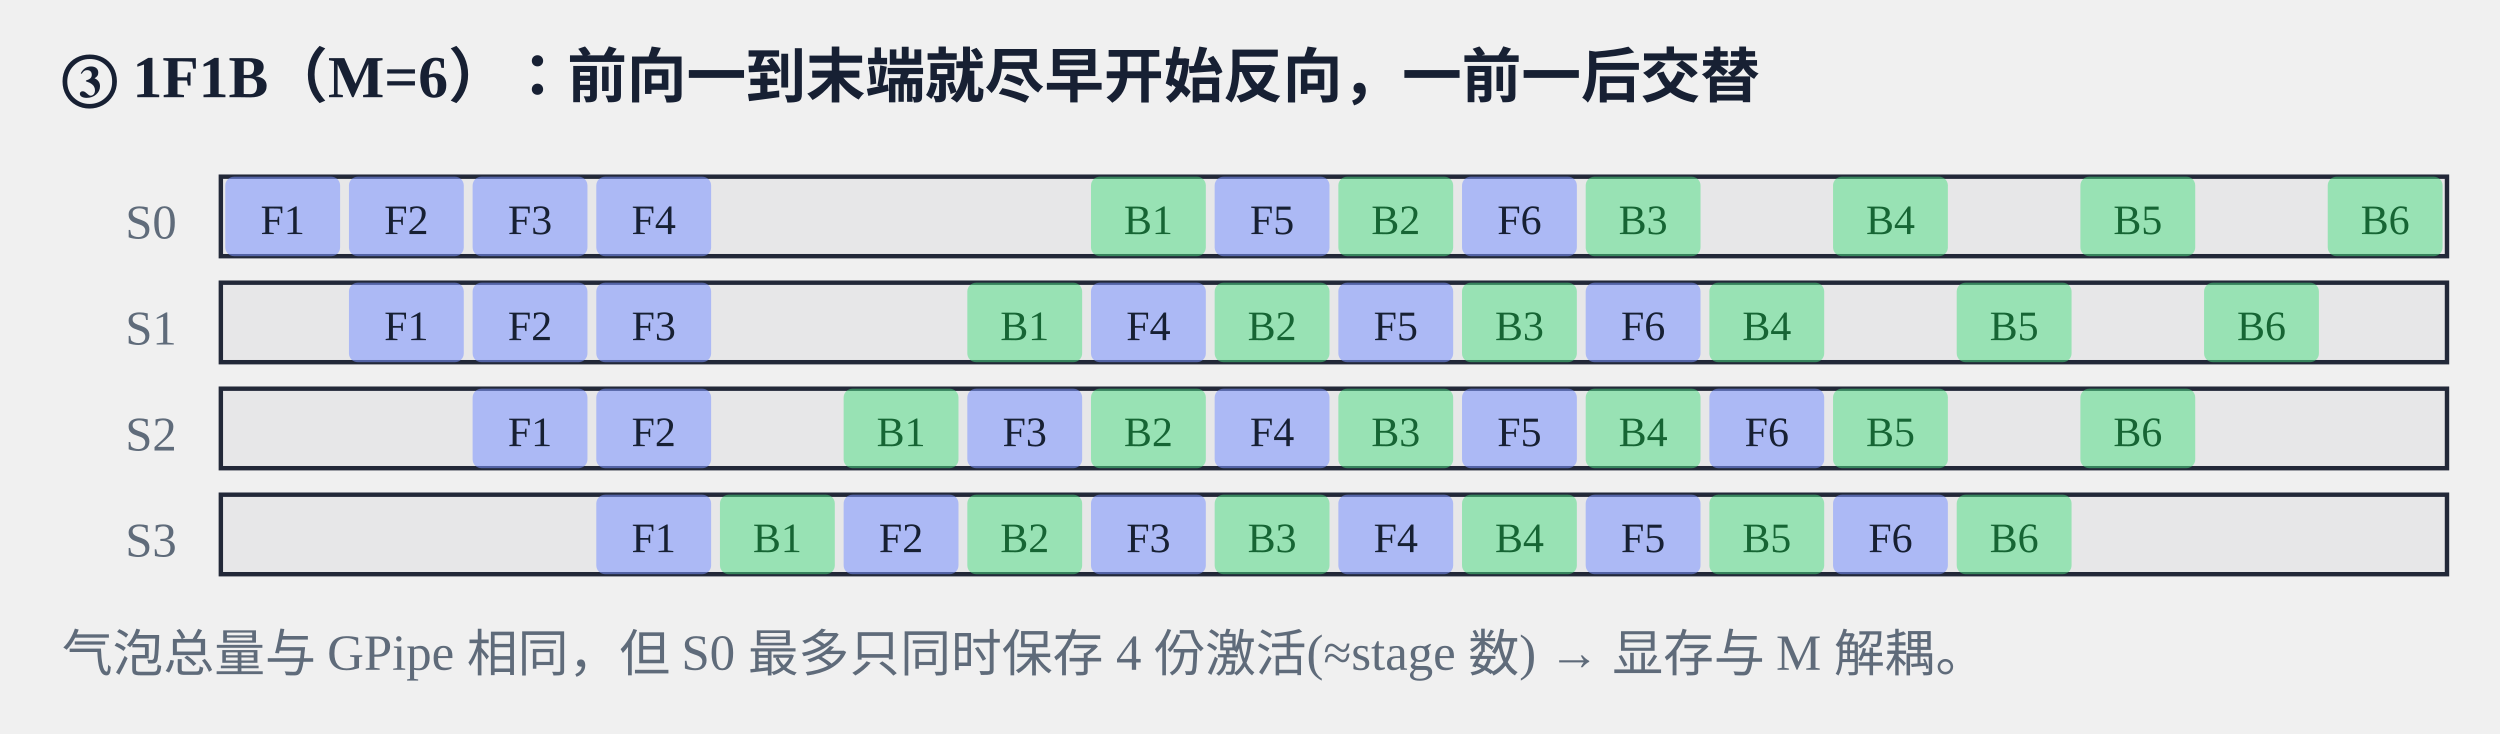
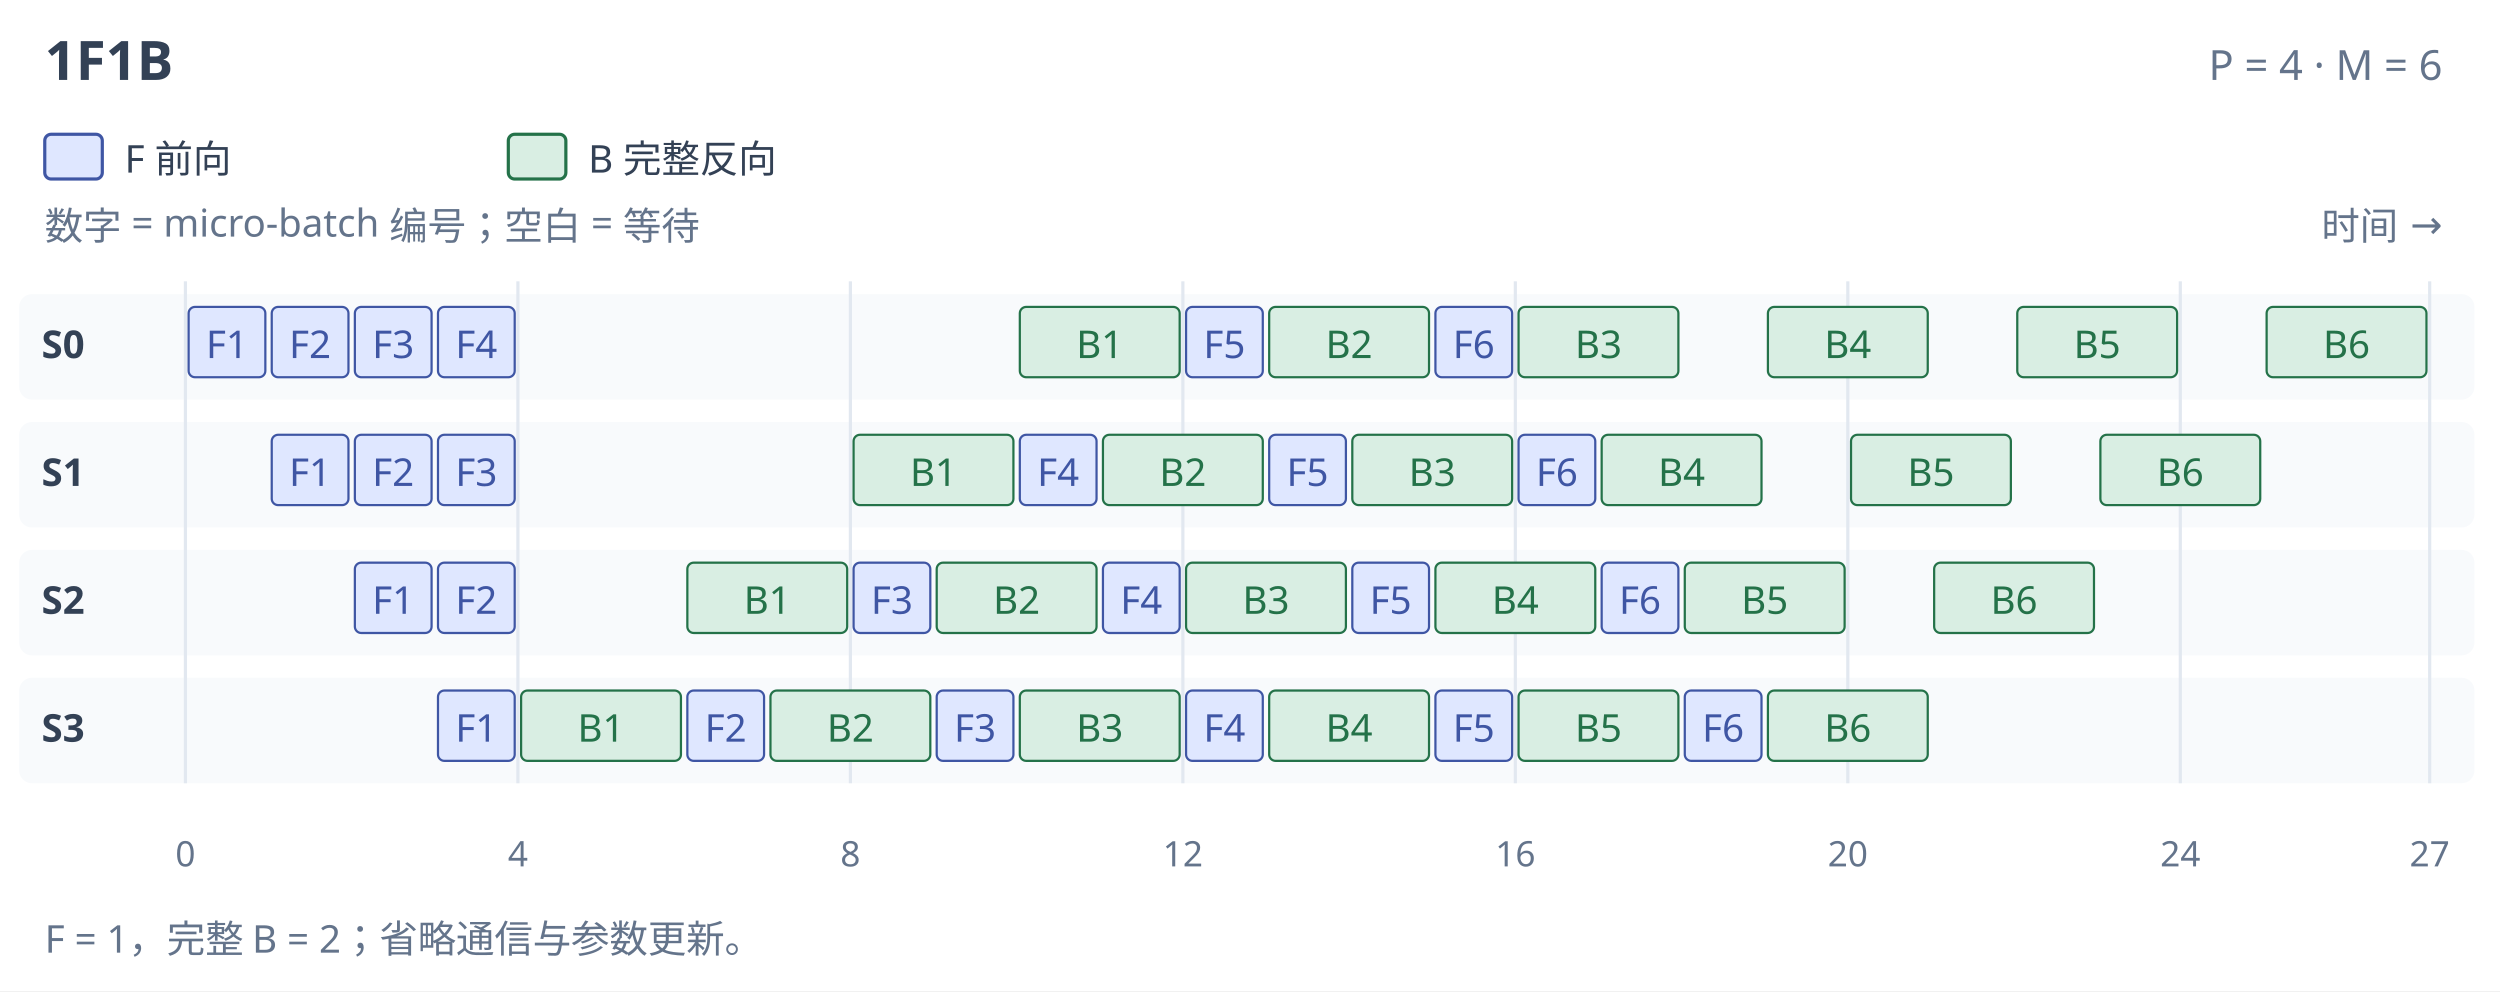
- <svg xmlns="http://www.w3.org/2000/svg" viewBox="0 0 566 166" role="img" aria-label="③ 1F1B（M=6）：前向一到末端就尽早开始反向，一前一后交替">
-   <style>
-   /* The book treats diagrams as daylight-mode figures in every site theme. */
-   [fill="#fff"],[fill="#ffffff"],[fill="#eaeefb"],[fill="#d7dbe4"],[fill="#eaf0ff"],[fill="#e6ebff"]{fill:#172033}
-   [fill="#9aa3b2"],[fill="#94a3b8"],[fill="#7c8499"]{fill:#5f6b7a}
-   [fill="#cdd5ff"],[fill="#aab6ff"],[fill="#c7cff5"],[fill="#dbe4ff"],[fill="#8b95c9"]{fill:#334a8a}
-   [fill="#bbf7d0"],[fill="#86efac"],[fill="#daffe9"],[fill="#eafff2"],[fill="#eafff2"],[fill="#d8ffe6"]{fill:#166534}
-   [fill="#fde68a"],[fill="#fbbf24"],[fill="#fcd34d"],[fill="#ffd9a8"],[fill="#ffcfaa"],[fill="#ffcf8a"]{fill:#92400e}
-   [fill="#fca5a5"],[fill="#ffb0b0"]{fill:#991b1b}
-   [fill="#c4b5fd"],[fill="#d8b4fe"]{fill:#6b21a8}
-   [fill="#ffb380"],[fill="#ffd0ad"],[fill="#ffddc2"],[fill="#ff9c63"]{fill:#9a3412}
-   rect[fill="#161922"],rect[fill="#1c2030"],rect[fill="#12151d"],rect[fill="#101320"],rect[fill="#141824"],rect[fill="#11151f"],rect[fill="#13161f"],rect[fill="#242938"],rect[fill="#20243a"],circle[fill="#161922"]{fill:#f8fafc}
-   rect[fill="#293b91"],rect[fill="#3a56d4"],rect[fill="#17213b"],rect[fill="#26336b"],rect[fill="#18203a"],rect[fill="#1b2246"],rect[fill="#202a4c"],rect[fill="#1a2340"],rect[fill="#24377e"],rect[fill="#1b3650"]{fill:#e8edff}
-   rect[fill="#12351f"],rect[fill="#1f7a4d"],rect[fill="#14251d"],rect[fill="#10251a"],rect[fill="#173d31"],rect[fill="#1e6443"],rect[fill="#20352f"]{fill:#dcfce7}
-   rect[fill="#b9703f"],rect[fill="#251e18"],rect[fill="#402d21"],rect[fill="#8a5a2e"]{fill:#ffedd5}
-   rect[fill="#6f57bd"],rect[fill="#211c28"],rect[fill="#2d2450"]{fill:#f3e8ff}
-   rect[fill="#4b5563"],rect[fill="#42595a"]{fill:#e2e8f0}
-   rect[fill="rgba(255,255,255,0.03)"],rect[fill="rgba(255,255,255,.025)"],rect[fill="rgba(255,255,255,0.02)"]{fill:rgba(15,23,42,.04)}
-   stop[stop-color="#293b91"]{stop-color:#e0e7ff}
-   stop[stop-color="#1f6f66"]{stop-color:#d1fae5}
-   [stroke="#2f3650"],[stroke="#2a2f3e"],[stroke="#333a52"]{stroke:#cbd5e1}
- </style>
-   <text x="14" y="22" fill="#eaeefb" font-size="13.5" font-weight="600">③ 1F1B（M=6）：前向一到末端就尽早开始反向，一前一后交替</text>
-   <text x="40" y="54" text-anchor="end" fill="#9aa3b2" font-size="11">S0</text>
-   <rect x="50" y="40" width="504" height="18" fill="rgba(255,255,255,0.03)" stroke="#222838" />
-   <text x="40" y="78" text-anchor="end" fill="#9aa3b2" font-size="11">S1</text>
-   <rect x="50" y="64" width="504" height="18" fill="rgba(255,255,255,0.03)" stroke="#222838" />
-   <text x="40" y="102" text-anchor="end" fill="#9aa3b2" font-size="11">S2</text>
-   <rect x="50" y="88" width="504" height="18" fill="rgba(255,255,255,0.03)" stroke="#222838" />
-   <text x="40" y="126" text-anchor="end" fill="#9aa3b2" font-size="11">S3</text>
-   <rect x="50" y="112" width="504" height="18" fill="rgba(255,255,255,0.03)" stroke="#222838" />
-   <rect x="51" y="40" width="26" height="18" rx="2" fill="rgba(124,147,255,0.55)" />
-   <text x="64.0" y="53" text-anchor="middle" fill="#eaf0ff" font-size="9.5">F1</text>
-   <rect x="79" y="40" width="26" height="18" rx="2" fill="rgba(124,147,255,0.55)" />
-   <text x="92.0" y="53" text-anchor="middle" fill="#eaf0ff" font-size="9.5">F2</text>
-   <rect x="107" y="40" width="26" height="18" rx="2" fill="rgba(124,147,255,0.55)" />
-   <text x="120.0" y="53" text-anchor="middle" fill="#eaf0ff" font-size="9.5">F3</text>
-   <rect x="135" y="40" width="26" height="18" rx="2" fill="rgba(124,147,255,0.55)" />
-   <text x="148.0" y="53" text-anchor="middle" fill="#eaf0ff" font-size="9.5">F4</text>
-   <rect x="79" y="64" width="26" height="18" rx="2" fill="rgba(124,147,255,0.55)" />
-   <text x="92.0" y="77" text-anchor="middle" fill="#eaf0ff" font-size="9.5">F1</text>
-   <rect x="107" y="64" width="26" height="18" rx="2" fill="rgba(124,147,255,0.55)" />
-   <text x="120.0" y="77" text-anchor="middle" fill="#eaf0ff" font-size="9.5">F2</text>
-   <rect x="135" y="64" width="26" height="18" rx="2" fill="rgba(124,147,255,0.55)" />
-   <text x="148.0" y="77" text-anchor="middle" fill="#eaf0ff" font-size="9.5">F3</text>
-   <rect x="107" y="88" width="26" height="18" rx="2" fill="rgba(124,147,255,0.55)" />
-   <text x="120.0" y="101" text-anchor="middle" fill="#eaf0ff" font-size="9.5">F1</text>
-   <rect x="135" y="88" width="26" height="18" rx="2" fill="rgba(124,147,255,0.55)" />
-   <text x="148.0" y="101" text-anchor="middle" fill="#eaf0ff" font-size="9.5">F2</text>
-   <rect x="135" y="112" width="26" height="18" rx="2" fill="rgba(124,147,255,0.55)" />
-   <text x="148.0" y="125" text-anchor="middle" fill="#eaf0ff" font-size="9.5">F1</text>
-   <rect x="163" y="112" width="26" height="18" rx="2" fill="rgba(74,222,128,0.5)" />
-   <text x="176.0" y="125" text-anchor="middle" fill="#daffe9" font-size="9.5">B1</text>
-   <rect x="191" y="112" width="26" height="18" rx="2" fill="rgba(124,147,255,0.55)" />
-   <text x="204.0" y="125" text-anchor="middle" fill="#eaf0ff" font-size="9.5">F2</text>
-   <rect x="219" y="112" width="26" height="18" rx="2" fill="rgba(74,222,128,0.5)" />
-   <text x="232.0" y="125" text-anchor="middle" fill="#daffe9" font-size="9.5">B2</text>
-   <rect x="191" y="88" width="26" height="18" rx="2" fill="rgba(74,222,128,0.5)" />
-   <text x="204.0" y="101" text-anchor="middle" fill="#daffe9" font-size="9.5">B1</text>
-   <rect x="219" y="88" width="26" height="18" rx="2" fill="rgba(124,147,255,0.55)" />
-   <text x="232.0" y="101" text-anchor="middle" fill="#eaf0ff" font-size="9.5">F3</text>
-   <rect x="247" y="88" width="26" height="18" rx="2" fill="rgba(74,222,128,0.5)" />
-   <text x="260.0" y="101" text-anchor="middle" fill="#daffe9" font-size="9.5">B2</text>
-   <rect x="247" y="112" width="26" height="18" rx="2" fill="rgba(124,147,255,0.55)" />
-   <text x="260.0" y="125" text-anchor="middle" fill="#eaf0ff" font-size="9.5">F3</text>
-   <rect x="275" y="112" width="26" height="18" rx="2" fill="rgba(74,222,128,0.5)" />
-   <text x="288.0" y="125" text-anchor="middle" fill="#daffe9" font-size="9.5">B3</text>
-   <rect x="219" y="64" width="26" height="18" rx="2" fill="rgba(74,222,128,0.5)" />
-   <text x="232.0" y="77" text-anchor="middle" fill="#daffe9" font-size="9.5">B1</text>
-   <rect x="247" y="64" width="26" height="18" rx="2" fill="rgba(124,147,255,0.55)" />
-   <text x="260.0" y="77" text-anchor="middle" fill="#eaf0ff" font-size="9.5">F4</text>
-   <rect x="275" y="64" width="26" height="18" rx="2" fill="rgba(74,222,128,0.5)" />
-   <text x="288.0" y="77" text-anchor="middle" fill="#daffe9" font-size="9.5">B2</text>
-   <rect x="275" y="88" width="26" height="18" rx="2" fill="rgba(124,147,255,0.55)" />
-   <text x="288.0" y="101" text-anchor="middle" fill="#eaf0ff" font-size="9.5">F4</text>
-   <rect x="303" y="88" width="26" height="18" rx="2" fill="rgba(74,222,128,0.5)" />
-   <text x="316.0" y="101" text-anchor="middle" fill="#daffe9" font-size="9.5">B3</text>
-   <rect x="303" y="112" width="26" height="18" rx="2" fill="rgba(124,147,255,0.55)" />
-   <text x="316.0" y="125" text-anchor="middle" fill="#eaf0ff" font-size="9.5">F4</text>
-   <rect x="331" y="112" width="26" height="18" rx="2" fill="rgba(74,222,128,0.5)" />
-   <text x="344.0" y="125" text-anchor="middle" fill="#daffe9" font-size="9.5">B4</text>
-   <rect x="247" y="40" width="26" height="18" rx="2" fill="rgba(74,222,128,0.5)" />
-   <text x="260.0" y="53" text-anchor="middle" fill="#daffe9" font-size="9.5">B1</text>
-   <rect x="275" y="40" width="26" height="18" rx="2" fill="rgba(124,147,255,0.55)" />
-   <text x="288.0" y="53" text-anchor="middle" fill="#eaf0ff" font-size="9.5">F5</text>
-   <rect x="303" y="40" width="26" height="18" rx="2" fill="rgba(74,222,128,0.5)" />
-   <text x="316.0" y="53" text-anchor="middle" fill="#daffe9" font-size="9.5">B2</text>
-   <rect x="331" y="40" width="26" height="18" rx="2" fill="rgba(124,147,255,0.55)" />
-   <text x="344.0" y="53" text-anchor="middle" fill="#eaf0ff" font-size="9.5">F6</text>
-   <rect x="303" y="64" width="26" height="18" rx="2" fill="rgba(124,147,255,0.55)" />
-   <text x="316.0" y="77" text-anchor="middle" fill="#eaf0ff" font-size="9.5">F5</text>
-   <rect x="331" y="64" width="26" height="18" rx="2" fill="rgba(74,222,128,0.5)" />
-   <text x="344.0" y="77" text-anchor="middle" fill="#daffe9" font-size="9.5">B3</text>
-   <rect x="359" y="64" width="26" height="18" rx="2" fill="rgba(124,147,255,0.55)" />
-   <text x="372.0" y="77" text-anchor="middle" fill="#eaf0ff" font-size="9.5">F6</text>
-   <rect x="331" y="88" width="26" height="18" rx="2" fill="rgba(124,147,255,0.55)" />
-   <text x="344.0" y="101" text-anchor="middle" fill="#eaf0ff" font-size="9.5">F5</text>
-   <rect x="359" y="88" width="26" height="18" rx="2" fill="rgba(74,222,128,0.5)" />
-   <text x="372.0" y="101" text-anchor="middle" fill="#daffe9" font-size="9.5">B4</text>
-   <rect x="387" y="88" width="26" height="18" rx="2" fill="rgba(124,147,255,0.55)" />
-   <text x="400.0" y="101" text-anchor="middle" fill="#eaf0ff" font-size="9.5">F6</text>
-   <rect x="359" y="112" width="26" height="18" rx="2" fill="rgba(124,147,255,0.55)" />
-   <text x="372.0" y="125" text-anchor="middle" fill="#eaf0ff" font-size="9.5">F5</text>
-   <rect x="387" y="112" width="26" height="18" rx="2" fill="rgba(74,222,128,0.5)" />
-   <text x="400.0" y="125" text-anchor="middle" fill="#daffe9" font-size="9.5">B5</text>
-   <rect x="415" y="112" width="26" height="18" rx="2" fill="rgba(124,147,255,0.55)" />
-   <text x="428.0" y="125" text-anchor="middle" fill="#eaf0ff" font-size="9.5">F6</text>
-   <rect x="443" y="112" width="26" height="18" rx="2" fill="rgba(74,222,128,0.5)" />
-   <text x="456.0" y="125" text-anchor="middle" fill="#daffe9" font-size="9.5">B6</text>
-   <rect x="359" y="40" width="26" height="18" rx="2" fill="rgba(74,222,128,0.5)" />
-   <text x="372.0" y="53" text-anchor="middle" fill="#daffe9" font-size="9.5">B3</text>
-   <rect x="387" y="64" width="26" height="18" rx="2" fill="rgba(74,222,128,0.5)" />
-   <text x="400.0" y="77" text-anchor="middle" fill="#daffe9" font-size="9.5">B4</text>
-   <rect x="415" y="88" width="26" height="18" rx="2" fill="rgba(74,222,128,0.5)" />
-   <text x="428.0" y="101" text-anchor="middle" fill="#daffe9" font-size="9.5">B5</text>
-   <rect x="471" y="88" width="26" height="18" rx="2" fill="rgba(74,222,128,0.5)" />
-   <text x="484.0" y="101" text-anchor="middle" fill="#daffe9" font-size="9.5">B6</text>
-   <rect x="415" y="40" width="26" height="18" rx="2" fill="rgba(74,222,128,0.5)" />
-   <text x="428.0" y="53" text-anchor="middle" fill="#daffe9" font-size="9.5">B4</text>
-   <rect x="443" y="64" width="26" height="18" rx="2" fill="rgba(74,222,128,0.5)" />
-   <text x="456.0" y="77" text-anchor="middle" fill="#daffe9" font-size="9.5">B5</text>
-   <rect x="499" y="64" width="26" height="18" rx="2" fill="rgba(74,222,128,0.5)" />
-   <text x="512.0" y="77" text-anchor="middle" fill="#daffe9" font-size="9.5">B6</text>
-   <rect x="471" y="40" width="26" height="18" rx="2" fill="rgba(74,222,128,0.5)" />
-   <text x="484.0" y="53" text-anchor="middle" fill="#daffe9" font-size="9.5">B5</text>
-   <rect x="527" y="40" width="26" height="18" rx="2" fill="rgba(74,222,128,0.5)" />
-   <text x="540.0" y="53" text-anchor="middle" fill="#daffe9" font-size="9.5">B6</text>
-   <text x="14" y="152" fill="#9aa3b2" font-size="11.5">气泡总量与 GPipe 相同，但 S0 最多只同时保存 4 份激活(≈stage 数) → 显存与 M 解耦。</text>
+ <svg xmlns="http://www.w3.org/2000/svg" viewBox="0 0 782 310" role="img" aria-label="1F1B 多 stage 的 micro-batch 前后向时间线">
+   <style>text{font-family:system-ui,sans-serif;fill:#334155}</style>
+   <rect width="782" height="310" fill="#fff" />
+   <text x="14" y="25" font-size="17" text-anchor="start" font-weight="600" style="fill:#334155">1F1B</text>
+   <text x="764" y="25" font-size="13" text-anchor="end" font-weight="400" style="fill:#64748b">P = 4 · M = 6</text>
+   <rect x="14" y="42" width="18" height="14" rx="2" fill="#dfe7ff" stroke="#3f56a4" stroke-width="1" />
+   <text x="39" y="54" font-size="12" text-anchor="start" font-weight="400" style="fill:#334155">F 前向</text>
+   <rect x="159" y="42" width="18" height="14" rx="2" fill="#d9eee3" stroke="#247249" stroke-width="1" />
+   <text x="184" y="54" font-size="12" text-anchor="start" font-weight="400" style="fill:#334155">B 完整反向</text>
+   <text x="14" y="75" font-size="12" text-anchor="start" font-weight="400" style="fill:#64748b">数字 = micro-batch 编号；空白 = 等待</text>
+   <text x="764" y="75" font-size="12" text-anchor="end" font-weight="400" style="fill:#64748b">时间 →</text>
+   <rect x="6" y="92" width="768" height="33" rx="4" fill="#f8fafc" stroke="none" stroke-width="1" />
+   <text x="13" y="112.0" font-size="12" text-anchor="start" font-weight="600" style="fill:#334155">S0</text>
+   <rect x="6" y="132" width="768" height="33" rx="4" fill="#f8fafc" stroke="none" stroke-width="1" />
+   <text x="13" y="152.0" font-size="12" text-anchor="start" font-weight="600" style="fill:#334155">S1</text>
+   <rect x="6" y="172" width="768" height="33" rx="4" fill="#f8fafc" stroke="none" stroke-width="1" />
+   <text x="13" y="192.0" font-size="12" text-anchor="start" font-weight="600" style="fill:#334155">S2</text>
+   <rect x="6" y="212" width="768" height="33" rx="4" fill="#f8fafc" stroke="none" stroke-width="1" />
+   <text x="13" y="232.0" font-size="12" text-anchor="start" font-weight="600" style="fill:#334155">S3</text>
+   <path d="M58 88 V245" stroke="#e2e8f0" stroke-width="1" />
+   <text x="58" y="271" font-size="11" text-anchor="middle" font-weight="400" style="fill:#64748b">0</text>
+   <path d="M162 88 V245" stroke="#e2e8f0" stroke-width="1" />
+   <text x="162" y="271" font-size="11" text-anchor="middle" font-weight="400" style="fill:#64748b">4</text>
+   <path d="M266 88 V245" stroke="#e2e8f0" stroke-width="1" />
+   <text x="266" y="271" font-size="11" text-anchor="middle" font-weight="400" style="fill:#64748b">8</text>
+   <path d="M370 88 V245" stroke="#e2e8f0" stroke-width="1" />
+   <text x="370" y="271" font-size="11" text-anchor="middle" font-weight="400" style="fill:#64748b">12</text>
+   <path d="M474 88 V245" stroke="#e2e8f0" stroke-width="1" />
+   <text x="474" y="271" font-size="11" text-anchor="middle" font-weight="400" style="fill:#64748b">16</text>
+   <path d="M578 88 V245" stroke="#e2e8f0" stroke-width="1" />
+   <text x="578" y="271" font-size="11" text-anchor="middle" font-weight="400" style="fill:#64748b">20</text>
+   <path d="M682 88 V245" stroke="#e2e8f0" stroke-width="1" />
+   <text x="682" y="271" font-size="11" text-anchor="middle" font-weight="400" style="fill:#64748b">24</text>
+   <path d="M760 88 V245" stroke="#e2e8f0" stroke-width="1" />
+   <text x="760" y="271" font-size="11" text-anchor="middle" font-weight="400" style="fill:#64748b">27</text>
+   <rect x="59" y="96" width="24" height="22" rx="2" fill="#dfe7ff" stroke="#3f56a4" stroke-width="0.7" />
+   <text x="71.0" y="112" font-size="12" text-anchor="middle" font-weight="400" style="fill:#3f56a4">F1</text>
+   <rect x="85" y="96" width="24" height="22" rx="2" fill="#dfe7ff" stroke="#3f56a4" stroke-width="0.7" />
+   <text x="97.0" y="112" font-size="12" text-anchor="middle" font-weight="400" style="fill:#3f56a4">F2</text>
+   <rect x="111" y="96" width="24" height="22" rx="2" fill="#dfe7ff" stroke="#3f56a4" stroke-width="0.7" />
+   <text x="123.0" y="112" font-size="12" text-anchor="middle" font-weight="400" style="fill:#3f56a4">F3</text>
+   <rect x="137" y="96" width="24" height="22" rx="2" fill="#dfe7ff" stroke="#3f56a4" stroke-width="0.7" />
+   <text x="149.0" y="112" font-size="12" text-anchor="middle" font-weight="400" style="fill:#3f56a4">F4</text>
+   <rect x="319" y="96" width="50" height="22" rx="2" fill="#d9eee3" stroke="#247249" stroke-width="0.7" />
+   <text x="344.0" y="112" font-size="12" text-anchor="middle" font-weight="400" style="fill:#247249">B1</text>
+   <rect x="371" y="96" width="24" height="22" rx="2" fill="#dfe7ff" stroke="#3f56a4" stroke-width="0.7" />
+   <text x="383.0" y="112" font-size="12" text-anchor="middle" font-weight="400" style="fill:#3f56a4">F5</text>
+   <rect x="397" y="96" width="50" height="22" rx="2" fill="#d9eee3" stroke="#247249" stroke-width="0.7" />
+   <text x="422.0" y="112" font-size="12" text-anchor="middle" font-weight="400" style="fill:#247249">B2</text>
+   <rect x="449" y="96" width="24" height="22" rx="2" fill="#dfe7ff" stroke="#3f56a4" stroke-width="0.7" />
+   <text x="461.0" y="112" font-size="12" text-anchor="middle" font-weight="400" style="fill:#3f56a4">F6</text>
+   <rect x="475" y="96" width="50" height="22" rx="2" fill="#d9eee3" stroke="#247249" stroke-width="0.7" />
+   <text x="500.0" y="112" font-size="12" text-anchor="middle" font-weight="400" style="fill:#247249">B3</text>
+   <rect x="553" y="96" width="50" height="22" rx="2" fill="#d9eee3" stroke="#247249" stroke-width="0.7" />
+   <text x="578.0" y="112" font-size="12" text-anchor="middle" font-weight="400" style="fill:#247249">B4</text>
+   <rect x="631" y="96" width="50" height="22" rx="2" fill="#d9eee3" stroke="#247249" stroke-width="0.7" />
+   <text x="656.0" y="112" font-size="12" text-anchor="middle" font-weight="400" style="fill:#247249">B5</text>
+   <rect x="709" y="96" width="50" height="22" rx="2" fill="#d9eee3" stroke="#247249" stroke-width="0.7" />
+   <text x="734.0" y="112" font-size="12" text-anchor="middle" font-weight="400" style="fill:#247249">B6</text>
+   <rect x="85" y="136" width="24" height="22" rx="2" fill="#dfe7ff" stroke="#3f56a4" stroke-width="0.7" />
+   <text x="97.0" y="152" font-size="12" text-anchor="middle" font-weight="400" style="fill:#3f56a4">F1</text>
+   <rect x="111" y="136" width="24" height="22" rx="2" fill="#dfe7ff" stroke="#3f56a4" stroke-width="0.7" />
+   <text x="123.0" y="152" font-size="12" text-anchor="middle" font-weight="400" style="fill:#3f56a4">F2</text>
+   <rect x="137" y="136" width="24" height="22" rx="2" fill="#dfe7ff" stroke="#3f56a4" stroke-width="0.7" />
+   <text x="149.0" y="152" font-size="12" text-anchor="middle" font-weight="400" style="fill:#3f56a4">F3</text>
+   <rect x="267" y="136" width="50" height="22" rx="2" fill="#d9eee3" stroke="#247249" stroke-width="0.7" />
+   <text x="292.0" y="152" font-size="12" text-anchor="middle" font-weight="400" style="fill:#247249">B1</text>
+   <rect x="319" y="136" width="24" height="22" rx="2" fill="#dfe7ff" stroke="#3f56a4" stroke-width="0.7" />
+   <text x="331.0" y="152" font-size="12" text-anchor="middle" font-weight="400" style="fill:#3f56a4">F4</text>
+   <rect x="345" y="136" width="50" height="22" rx="2" fill="#d9eee3" stroke="#247249" stroke-width="0.7" />
+   <text x="370.0" y="152" font-size="12" text-anchor="middle" font-weight="400" style="fill:#247249">B2</text>
+   <rect x="397" y="136" width="24" height="22" rx="2" fill="#dfe7ff" stroke="#3f56a4" stroke-width="0.7" />
+   <text x="409.0" y="152" font-size="12" text-anchor="middle" font-weight="400" style="fill:#3f56a4">F5</text>
+   <rect x="423" y="136" width="50" height="22" rx="2" fill="#d9eee3" stroke="#247249" stroke-width="0.7" />
+   <text x="448.0" y="152" font-size="12" text-anchor="middle" font-weight="400" style="fill:#247249">B3</text>
+   <rect x="475" y="136" width="24" height="22" rx="2" fill="#dfe7ff" stroke="#3f56a4" stroke-width="0.7" />
+   <text x="487.0" y="152" font-size="12" text-anchor="middle" font-weight="400" style="fill:#3f56a4">F6</text>
+   <rect x="501" y="136" width="50" height="22" rx="2" fill="#d9eee3" stroke="#247249" stroke-width="0.7" />
+   <text x="526.0" y="152" font-size="12" text-anchor="middle" font-weight="400" style="fill:#247249">B4</text>
+   <rect x="579" y="136" width="50" height="22" rx="2" fill="#d9eee3" stroke="#247249" stroke-width="0.7" />
+   <text x="604.0" y="152" font-size="12" text-anchor="middle" font-weight="400" style="fill:#247249">B5</text>
+   <rect x="657" y="136" width="50" height="22" rx="2" fill="#d9eee3" stroke="#247249" stroke-width="0.7" />
+   <text x="682.0" y="152" font-size="12" text-anchor="middle" font-weight="400" style="fill:#247249">B6</text>
+   <rect x="111" y="176" width="24" height="22" rx="2" fill="#dfe7ff" stroke="#3f56a4" stroke-width="0.7" />
+   <text x="123.0" y="192" font-size="12" text-anchor="middle" font-weight="400" style="fill:#3f56a4">F1</text>
+   <rect x="137" y="176" width="24" height="22" rx="2" fill="#dfe7ff" stroke="#3f56a4" stroke-width="0.7" />
+   <text x="149.0" y="192" font-size="12" text-anchor="middle" font-weight="400" style="fill:#3f56a4">F2</text>
+   <rect x="215" y="176" width="50" height="22" rx="2" fill="#d9eee3" stroke="#247249" stroke-width="0.7" />
+   <text x="240.0" y="192" font-size="12" text-anchor="middle" font-weight="400" style="fill:#247249">B1</text>
+   <rect x="267" y="176" width="24" height="22" rx="2" fill="#dfe7ff" stroke="#3f56a4" stroke-width="0.7" />
+   <text x="279.0" y="192" font-size="12" text-anchor="middle" font-weight="400" style="fill:#3f56a4">F3</text>
+   <rect x="293" y="176" width="50" height="22" rx="2" fill="#d9eee3" stroke="#247249" stroke-width="0.7" />
+   <text x="318.0" y="192" font-size="12" text-anchor="middle" font-weight="400" style="fill:#247249">B2</text>
+   <rect x="345" y="176" width="24" height="22" rx="2" fill="#dfe7ff" stroke="#3f56a4" stroke-width="0.7" />
+   <text x="357.0" y="192" font-size="12" text-anchor="middle" font-weight="400" style="fill:#3f56a4">F4</text>
+   <rect x="371" y="176" width="50" height="22" rx="2" fill="#d9eee3" stroke="#247249" stroke-width="0.7" />
+   <text x="396.0" y="192" font-size="12" text-anchor="middle" font-weight="400" style="fill:#247249">B3</text>
+   <rect x="423" y="176" width="24" height="22" rx="2" fill="#dfe7ff" stroke="#3f56a4" stroke-width="0.7" />
+   <text x="435.0" y="192" font-size="12" text-anchor="middle" font-weight="400" style="fill:#3f56a4">F5</text>
+   <rect x="449" y="176" width="50" height="22" rx="2" fill="#d9eee3" stroke="#247249" stroke-width="0.7" />
+   <text x="474.0" y="192" font-size="12" text-anchor="middle" font-weight="400" style="fill:#247249">B4</text>
+   <rect x="501" y="176" width="24" height="22" rx="2" fill="#dfe7ff" stroke="#3f56a4" stroke-width="0.7" />
+   <text x="513.0" y="192" font-size="12" text-anchor="middle" font-weight="400" style="fill:#3f56a4">F6</text>
+   <rect x="527" y="176" width="50" height="22" rx="2" fill="#d9eee3" stroke="#247249" stroke-width="0.7" />
+   <text x="552.0" y="192" font-size="12" text-anchor="middle" font-weight="400" style="fill:#247249">B5</text>
+   <rect x="605" y="176" width="50" height="22" rx="2" fill="#d9eee3" stroke="#247249" stroke-width="0.7" />
+   <text x="630.0" y="192" font-size="12" text-anchor="middle" font-weight="400" style="fill:#247249">B6</text>
+   <rect x="137" y="216" width="24" height="22" rx="2" fill="#dfe7ff" stroke="#3f56a4" stroke-width="0.7" />
+   <text x="149.0" y="232" font-size="12" text-anchor="middle" font-weight="400" style="fill:#3f56a4">F1</text>
+   <rect x="163" y="216" width="50" height="22" rx="2" fill="#d9eee3" stroke="#247249" stroke-width="0.7" />
+   <text x="188.0" y="232" font-size="12" text-anchor="middle" font-weight="400" style="fill:#247249">B1</text>
+   <rect x="215" y="216" width="24" height="22" rx="2" fill="#dfe7ff" stroke="#3f56a4" stroke-width="0.7" />
+   <text x="227.0" y="232" font-size="12" text-anchor="middle" font-weight="400" style="fill:#3f56a4">F2</text>
+   <rect x="241" y="216" width="50" height="22" rx="2" fill="#d9eee3" stroke="#247249" stroke-width="0.7" />
+   <text x="266.0" y="232" font-size="12" text-anchor="middle" font-weight="400" style="fill:#247249">B2</text>
+   <rect x="293" y="216" width="24" height="22" rx="2" fill="#dfe7ff" stroke="#3f56a4" stroke-width="0.7" />
+   <text x="305.0" y="232" font-size="12" text-anchor="middle" font-weight="400" style="fill:#3f56a4">F3</text>
+   <rect x="319" y="216" width="50" height="22" rx="2" fill="#d9eee3" stroke="#247249" stroke-width="0.7" />
+   <text x="344.0" y="232" font-size="12" text-anchor="middle" font-weight="400" style="fill:#247249">B3</text>
+   <rect x="371" y="216" width="24" height="22" rx="2" fill="#dfe7ff" stroke="#3f56a4" stroke-width="0.7" />
+   <text x="383.0" y="232" font-size="12" text-anchor="middle" font-weight="400" style="fill:#3f56a4">F4</text>
+   <rect x="397" y="216" width="50" height="22" rx="2" fill="#d9eee3" stroke="#247249" stroke-width="0.7" />
+   <text x="422.0" y="232" font-size="12" text-anchor="middle" font-weight="400" style="fill:#247249">B4</text>
+   <rect x="449" y="216" width="24" height="22" rx="2" fill="#dfe7ff" stroke="#3f56a4" stroke-width="0.7" />
+   <text x="461.0" y="232" font-size="12" text-anchor="middle" font-weight="400" style="fill:#3f56a4">F5</text>
+   <rect x="475" y="216" width="50" height="22" rx="2" fill="#d9eee3" stroke="#247249" stroke-width="0.7" />
+   <text x="500.0" y="232" font-size="12" text-anchor="middle" font-weight="400" style="fill:#247249">B5</text>
+   <rect x="527" y="216" width="24" height="22" rx="2" fill="#dfe7ff" stroke="#3f56a4" stroke-width="0.7" />
+   <text x="539.0" y="232" font-size="12" text-anchor="middle" font-weight="400" style="fill:#3f56a4">F6</text>
+   <rect x="553" y="216" width="50" height="22" rx="2" fill="#d9eee3" stroke="#247249" stroke-width="0.7" />
+   <text x="578.0" y="232" font-size="12" text-anchor="middle" font-weight="400" style="fill:#247249">B6</text>
+   <text x="14" y="298" font-size="12" text-anchor="start" font-weight="400" style="fill:#64748b">F = 1，完整 B = 2；省略通信与参数更新。</text>
</svg>
